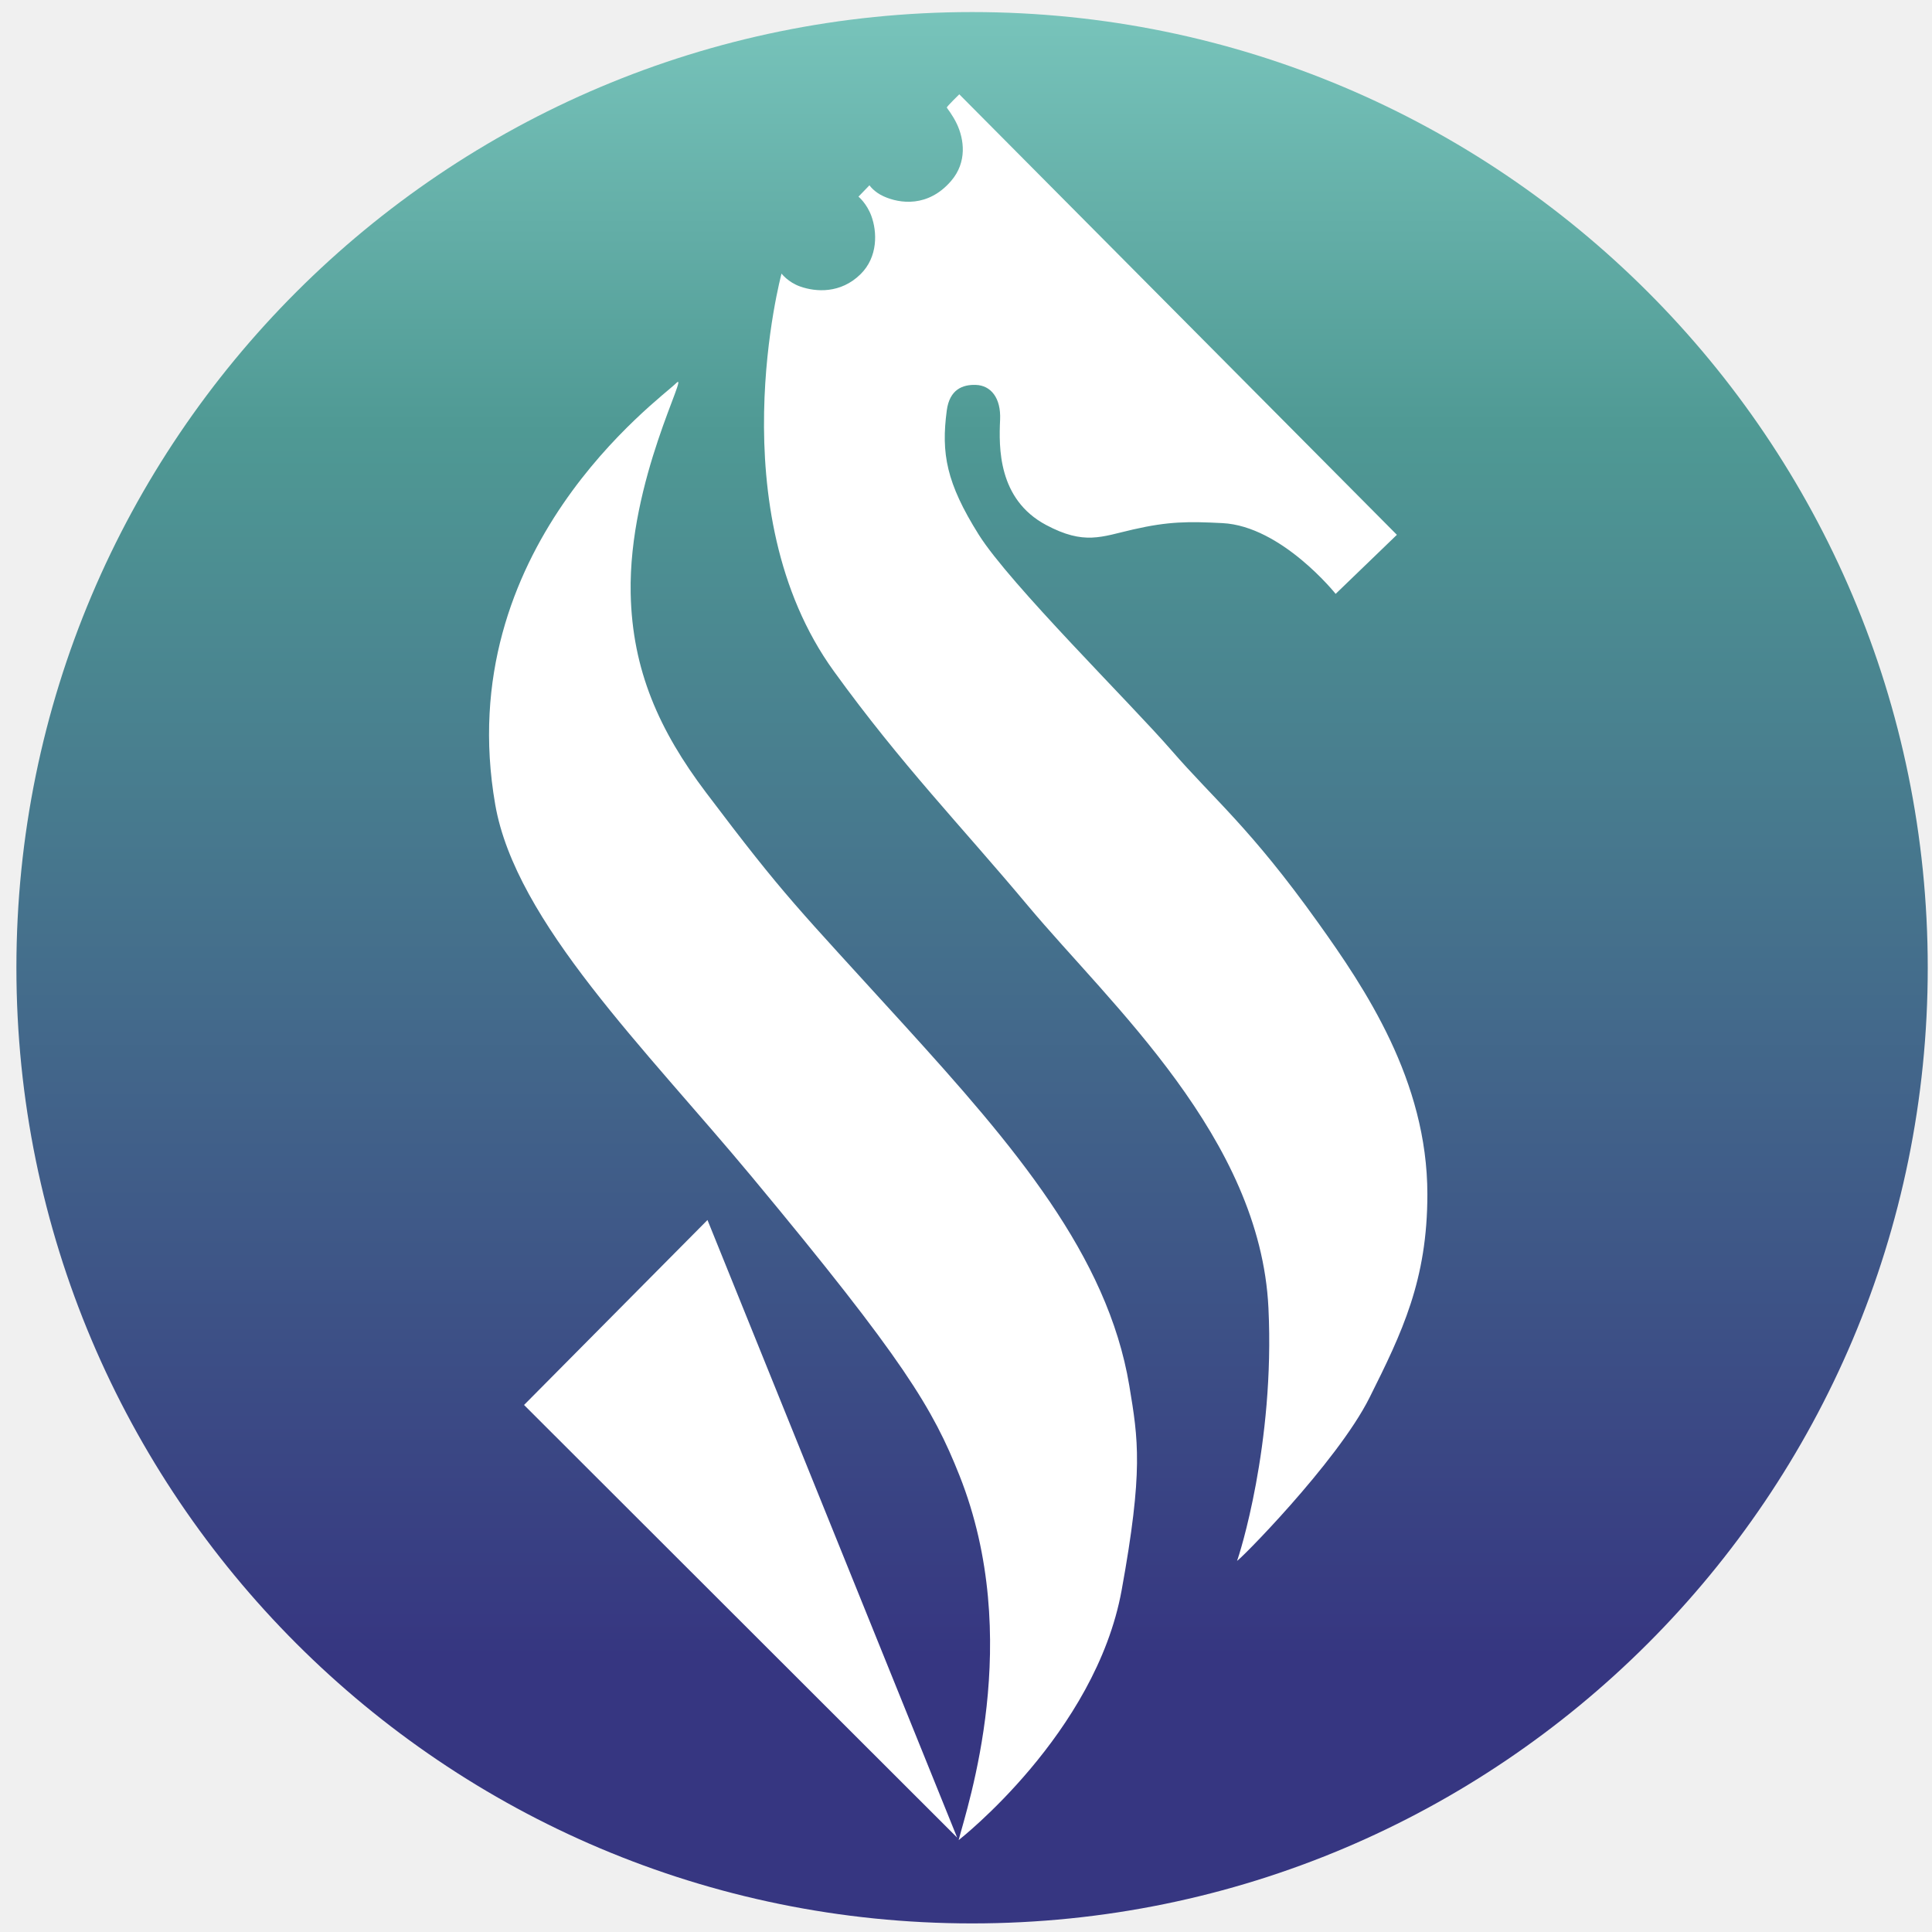
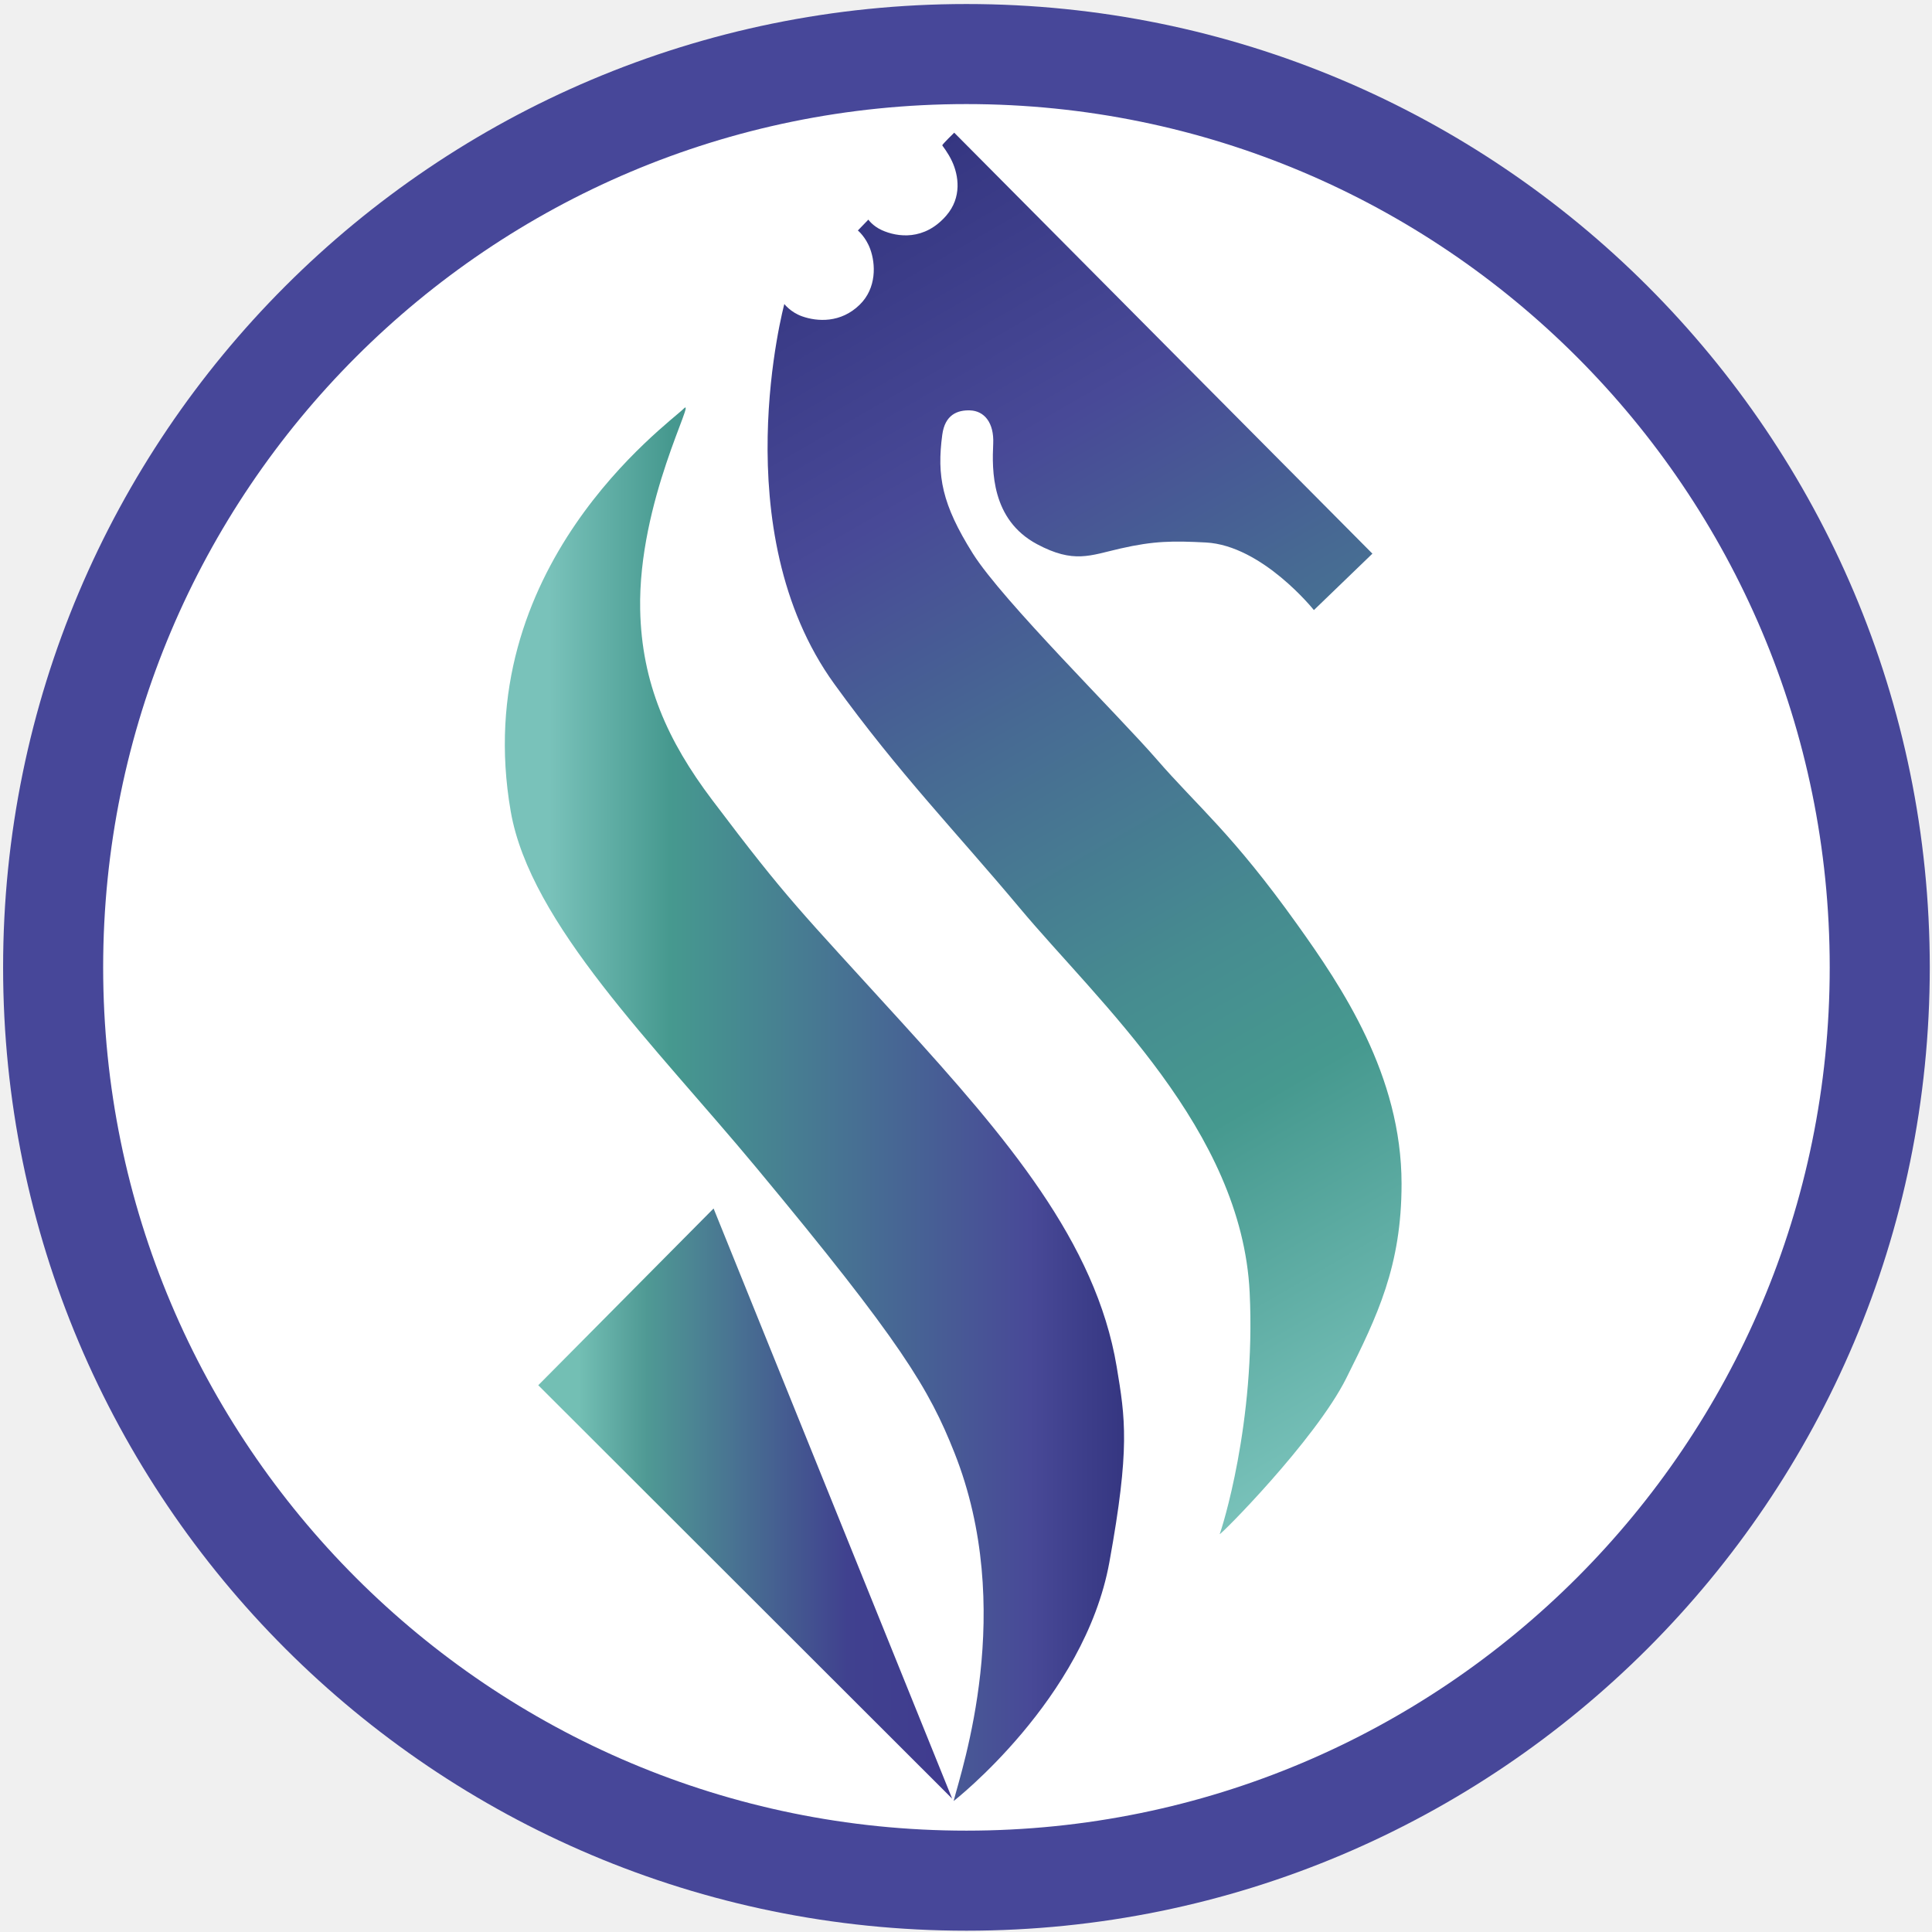
- <svg xmlns="http://www.w3.org/2000/svg" width="100%" height="100%" viewBox="0 0 114 114" fill="none">
-   <path fill-rule="evenodd" clip-rule="evenodd" d="M57.358 113.493C88.502 113.493 113.749 88.246 113.749 57.102C113.749 25.959 88.502 0.712 57.358 0.712C26.215 0.712 0.968 25.959 0.968 57.102C0.968 88.246 26.215 113.493 57.358 113.493Z" fill="url(#paint0_linear_0_3067)" />
-   <path fill-rule="evenodd" clip-rule="evenodd" d="M56.477 108.428L30.922 82.902L41.746 71.988L56.477 108.428Z" fill="#FFF" />
-   <path fill-rule="evenodd" clip-rule="evenodd" d="M39.898 22.608C38.936 23.57 26.598 32.388 29.222 47.477C30.428 54.408 38.079 61.879 44.386 69.468C53.356 80.262 55.055 83.134 56.616 87.067C60.442 96.703 57.074 106.579 56.567 108.577C56.567 108.577 64.646 102.286 66.184 93.831C67.466 86.779 67.168 84.957 66.635 81.758C65.353 74.066 59.83 67.609 53.361 60.493C46.95 53.441 46.373 53.006 41.657 46.761C38.899 43.108 37.305 39.545 37.214 35.012C37.08 28.333 40.747 21.758 39.898 22.608H39.898Z" fill="#FFF" />
-   <path fill-rule="evenodd" clip-rule="evenodd" d="M46.115 16.143C46.115 16.143 46.497 16.651 47.211 16.904C48.154 17.239 49.601 17.327 50.767 16.189C51.82 15.161 51.757 13.671 51.416 12.744C51.141 11.997 50.655 11.604 50.655 11.604L51.304 10.933C51.304 10.933 51.561 11.322 52.131 11.581C53.098 12.023 54.761 12.244 56.112 10.688C57.095 9.554 56.872 8.195 56.47 7.332C56.213 6.781 55.869 6.371 55.866 6.348C55.859 6.289 56.604 5.565 56.604 5.565L82.425 31.557L78.812 35.042C78.812 35.042 75.622 31.046 72.133 30.867C70.115 30.764 68.948 30.764 66.861 31.242C64.986 31.67 63.986 32.18 61.724 30.976C58.879 29.461 58.938 26.389 59.012 24.769C59.072 23.472 58.46 22.741 57.581 22.712C56.805 22.685 56.032 22.976 55.866 24.217C55.527 26.759 55.841 28.501 57.749 31.543C59.584 34.467 66.73 41.516 69.106 44.256C71.656 47.197 73.758 48.819 77.783 54.454C80.526 58.294 84.224 63.758 84.224 70.467C84.224 75.537 82.734 78.623 80.81 82.47C78.887 86.317 72.893 92.325 72.997 92.087C73.102 91.848 75.234 85.243 74.846 77.177C74.364 67.141 65.543 59.285 60.652 53.441C56.695 48.711 53.197 45.129 49.202 39.605C42.343 30.122 46.115 16.144 46.115 16.144V16.143Z" fill="#FFF" />
+ <svg xmlns="http://www.w3.org/2000/svg" width="404" height="404" viewBox="0 0 404 404" fill="none">
+   <path fill-rule="evenodd" clip-rule="evenodd" d="M202.092 393.266C307.568 393.266 393.073 307.761 393.073 202.284C393.073 96.808 307.568 11.303 202.092 11.303C96.616 11.303 11.11 96.808 11.11 202.284C11.11 307.761 96.616 393.266 202.092 393.266Z" fill="white" stroke="#474799" stroke-width="20.922" />
+   <path fill-rule="evenodd" clip-rule="evenodd" d="M199.106 376.115L112.557 289.667L149.217 252.704L199.106 376.115Z" fill="url(#paint0_linear_2375_49)" />
+   <path fill-rule="evenodd" clip-rule="evenodd" d="M142.956 85.462C139.699 88.718 97.914 118.587 106.801 169.689C110.883 193.162 136.795 218.467 158.155 244.17C188.534 280.725 194.289 290.453 199.576 303.769C212.536 336.408 201.127 369.854 199.41 376.62C199.41 376.62 226.773 355.316 231.98 326.68C236.323 302.795 235.315 296.627 233.509 285.793C229.167 259.737 210.462 237.871 188.554 213.771C166.84 189.887 164.886 188.416 148.914 167.265C139.573 154.894 134.175 142.825 133.867 127.474C133.412 104.853 145.832 82.586 142.956 85.462H142.956Z" fill="url(#paint1_linear_2375_49)" />
+   <path fill-rule="evenodd" clip-rule="evenodd" d="M164.012 63.572C164.012 63.572 165.307 65.29 167.724 66.147C170.918 67.28 175.819 67.579 179.767 63.724C183.331 60.243 183.119 55.198 181.964 52.06C181.032 49.528 179.388 48.196 179.388 48.196L181.584 45.924C181.584 45.924 182.456 47.241 184.387 48.12C187.663 49.611 193.294 50.364 197.87 45.09C201.196 41.255 200.443 36.652 199.081 33.73C198.211 31.861 197.047 30.476 197.037 30.396C197.011 30.194 199.536 27.745 199.536 27.745L286.984 115.774L274.749 127.575C274.749 127.575 263.944 114.042 252.127 113.438C245.294 113.086 241.342 113.088 234.272 114.704C227.923 116.156 224.538 117.883 216.874 113.803C207.239 108.674 207.438 98.272 207.69 92.784C207.892 88.392 205.822 85.916 202.843 85.815C200.217 85.727 197.598 86.71 197.037 90.915C195.888 99.524 196.949 105.422 203.413 115.725C209.629 125.628 233.83 149.501 241.876 158.782C250.511 168.741 257.632 174.233 271.266 193.321C280.553 206.324 293.079 224.83 293.079 247.553C293.079 264.723 288.029 275.175 281.516 288.203C275.001 301.23 254.703 321.58 255.056 320.772C255.41 319.964 262.631 297.594 261.318 270.276C259.684 236.288 229.809 209.682 213.246 189.888C199.844 173.871 187.997 161.738 174.465 143.027C151.236 110.912 164.012 63.572 164.012 63.572L164.012 63.572Z" fill="url(#paint2_linear_2375_49)" />
  <defs>
-     <linearGradient id="paint0_linear_0_3067" x1="57.361" y1="0.639" x2="57.361" y2="113.614" gradientUnits="userSpaceOnUse">
-       <stop stop-color="#78C4BB" />
-       <stop offset="0.22" stop-color="#4F9994" />
-       <stop offset="0.86" stop-color="#363681" />
+     <linearGradient id="paint0_linear_2375_49" x1="112.557" y1="314.41" x2="199.106" y2="314.41" gradientUnits="userSpaceOnUse">
+       <stop offset="0.097" stop-color="#73BFB4" />
+       <stop offset="0.263" stop-color="#4F9994" />
+       <stop offset="0.746" stop-color="#40418F" />
+       <stop offset="1" stop-color="#403B8F" />
+     </linearGradient>
+     <linearGradient id="paint1_linear_2375_49" x1="105.563" y1="230.915" x2="235.055" y2="230.915" gradientUnits="userSpaceOnUse">
+       <stop offset="0.072" stop-color="#79C2BA" />
+       <stop offset="0.267" stop-color="#46998F" />
+       <stop offset="0.848" stop-color="#484997" />
+       <stop offset="1" stop-color="#353681" />
+     </linearGradient>
+     <linearGradient id="paint2_linear_2375_49" x1="311.419" y1="288.261" x2="170.642" y2="44.427" gradientUnits="userSpaceOnUse">
+       <stop stop-color="#79C2BA" />
+       <stop offset="0.264" stop-color="#46998F" />
+       <stop offset="0.38" stop-color="#468C90" />
+       <stop offset="0.593" stop-color="#476A93" />
+       <stop offset="0.777" stop-color="#484997" />
+       <stop offset="1" stop-color="#353681" />
    </linearGradient>
  </defs>
</svg>
